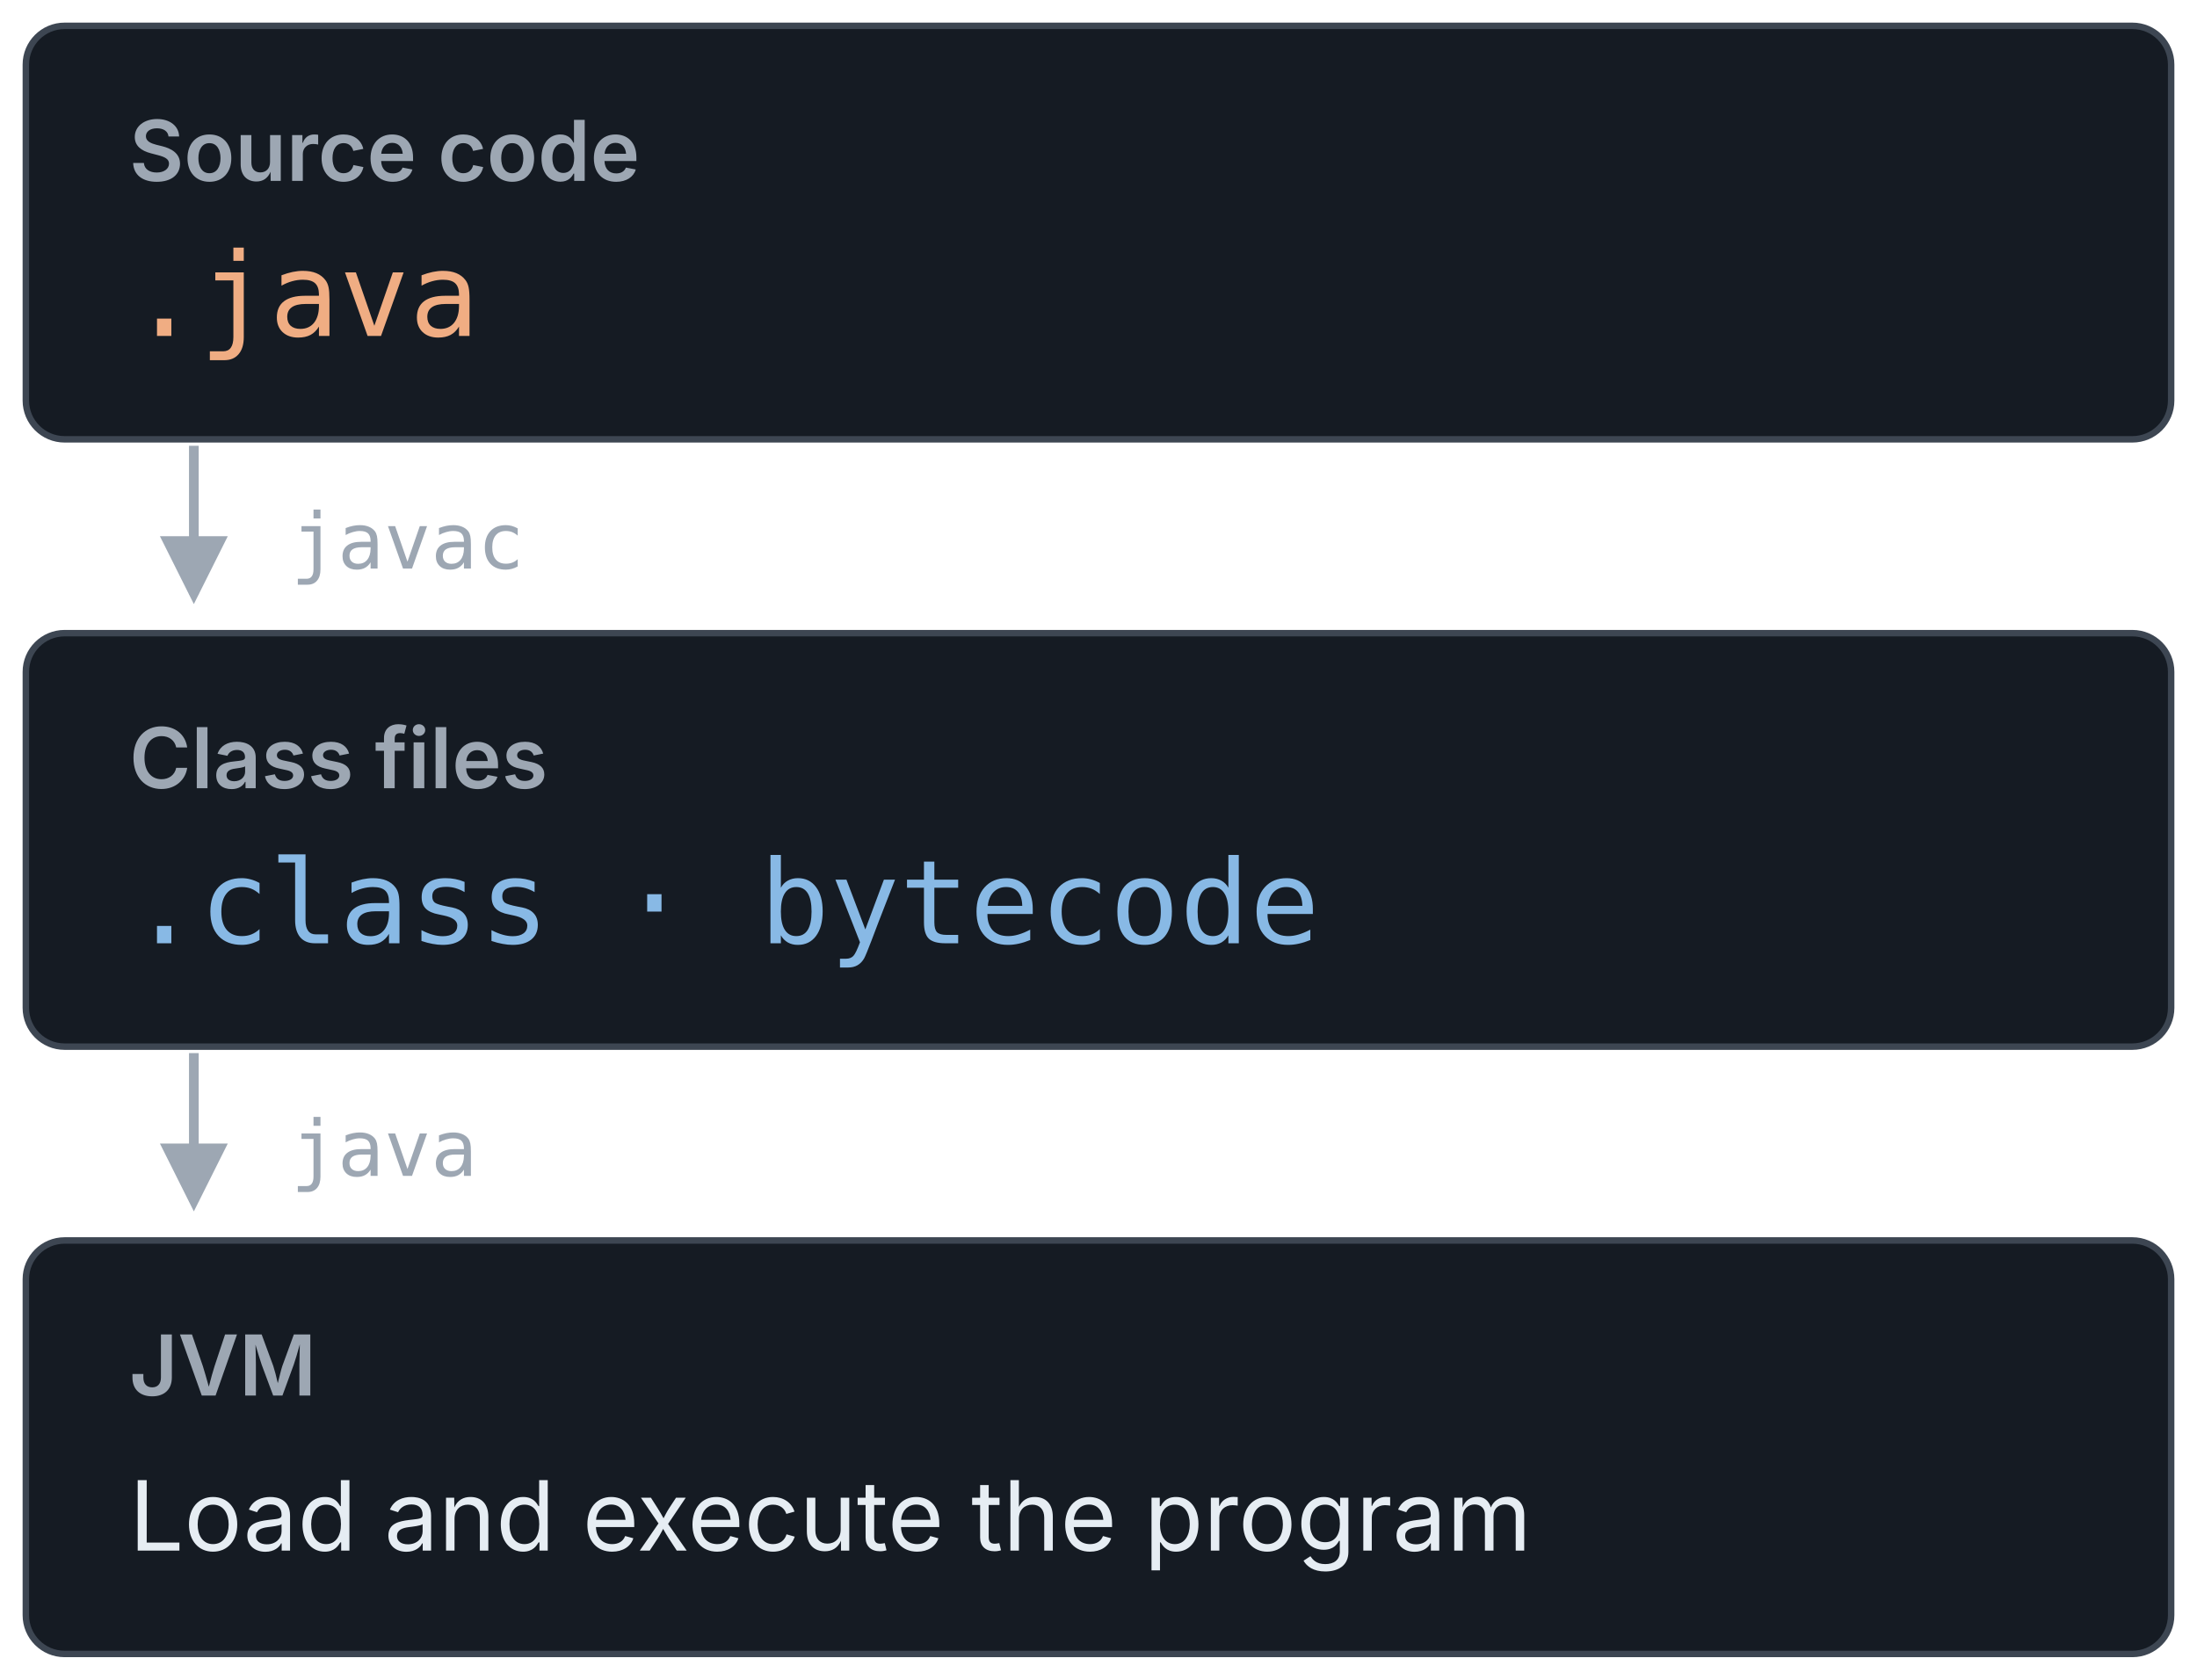
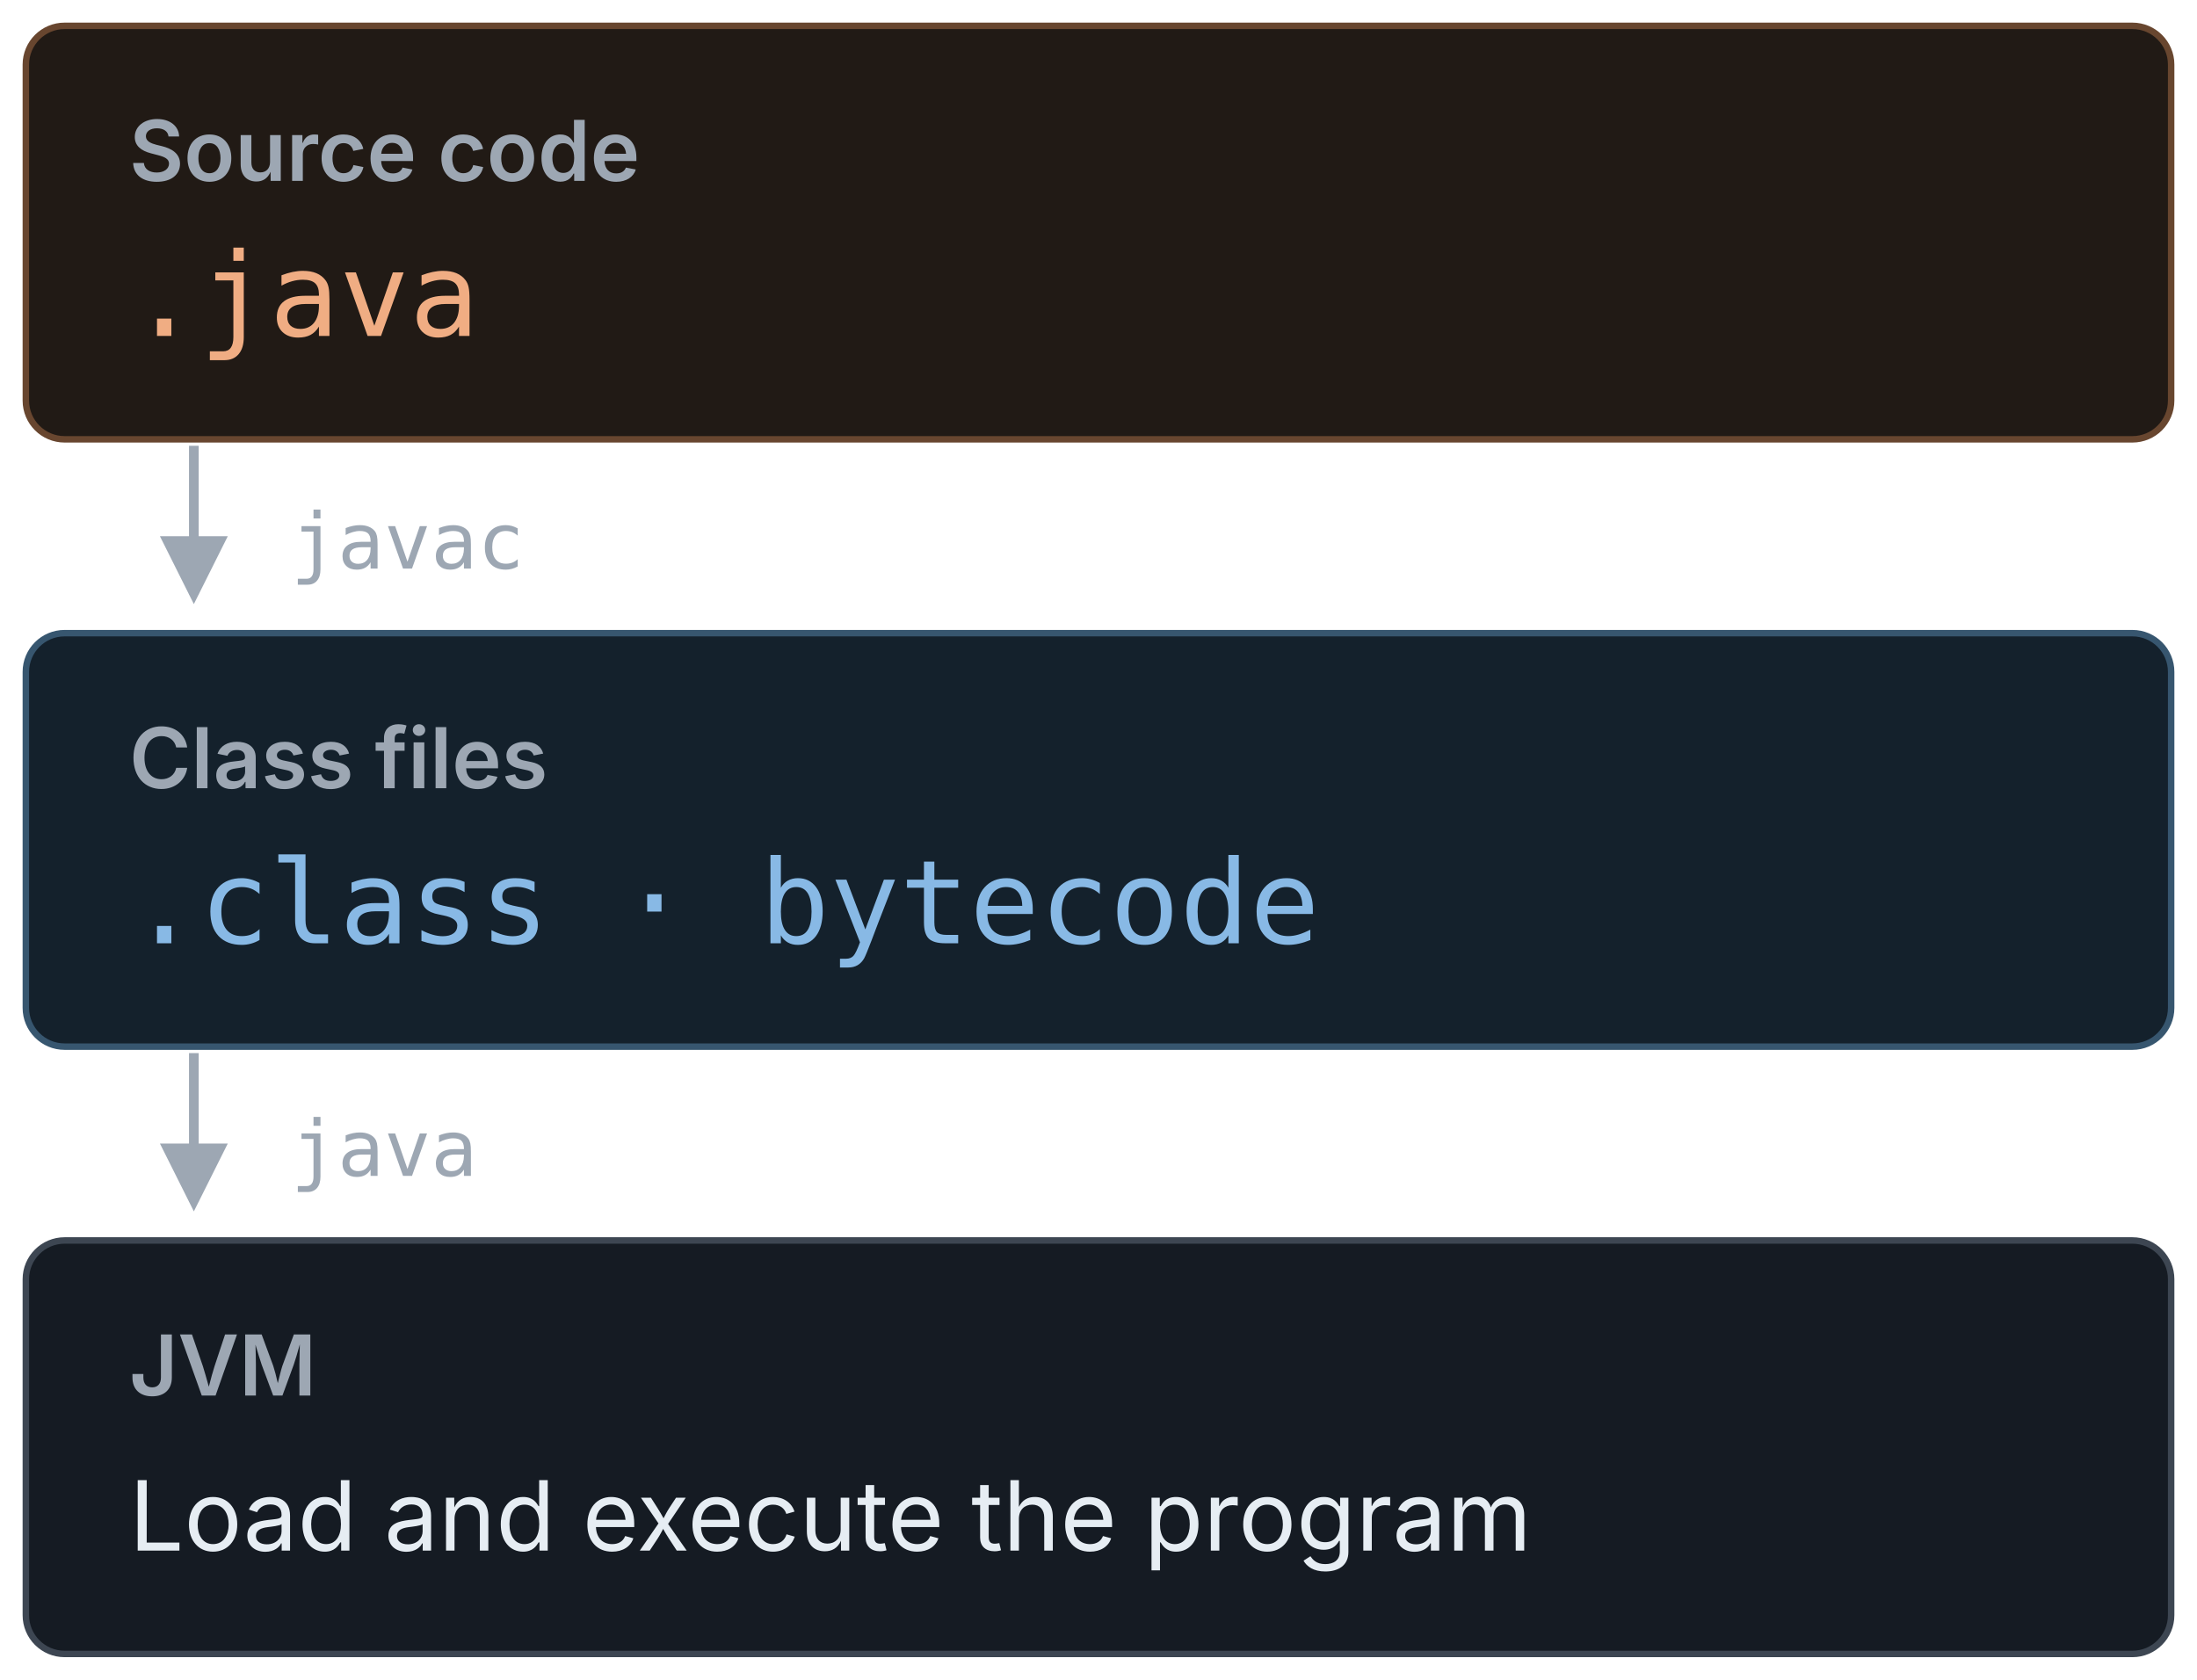
<svg xmlns="http://www.w3.org/2000/svg" width="340" height="260" viewBox="0 0 340 260" role="img" aria-labelledby="title desc">
  <defs>
    <marker id="arrow" markerWidth="7" markerHeight="7" refX="6" refY="3.5" orient="auto">
      <path d="M 0 0 L 7 3.5 L 0 7 Z" fill="#9da7b3" />
    </marker>
  </defs>
-   <rect x="4" y="4" width="332" height="64" rx="6" fill="#151b23" stroke="#3d4652" />
+   <rect x="4" y="4" width="332" height="64" rx="6" fill="#211a15" stroke="#68462f" />
  <text x="20" y="28" font-size="13" fill="#9da7b3" font-family="-apple-system, BlinkMacSystemFont, 'Segoe UI', sans-serif" font-weight="600">Source code</text>
  <text x="20" y="52" font-size="18" fill="#f0ad83" font-family="'Cascadia Mono', Consolas, monospace" font-weight="400">.java</text>
  <path d="M 30 69 v 23" fill="none" stroke="#9da7b3" stroke-width="1.5" marker-end="url(#arrow)" />
  <text x="45" y="88" font-size="12" fill="#9da7b3" font-family="'Cascadia Mono', Consolas, monospace" font-weight="400">javac</text>
-   <rect x="4" y="98" width="332" height="64" rx="6" fill="#151b23" stroke="#3d4652" />
+   <rect x="4" y="98" width="332" height="64" rx="6" fill="#14212c" stroke="#37566f" />
  <text x="20" y="122" font-size="13" fill="#9da7b3" font-family="-apple-system, BlinkMacSystemFont, 'Segoe UI', sans-serif" font-weight="600">Class files</text>
  <text x="20" y="146" font-size="18" fill="#88b9e5" font-family="'Cascadia Mono', Consolas, monospace" font-weight="400">.class · bytecode</text>
  <path d="M 30 163 v 23" fill="none" stroke="#9da7b3" stroke-width="1.5" marker-end="url(#arrow)" />
  <text x="45" y="182" font-size="12" fill="#9da7b3" font-family="'Cascadia Mono', Consolas, monospace" font-weight="400">java</text>
  <rect x="4" y="192" width="332" height="64" rx="6" fill="#151b23" stroke="#3d4652" />
  <text x="20" y="216" font-size="13" fill="#9da7b3" font-family="-apple-system, BlinkMacSystemFont, 'Segoe UI', sans-serif" font-weight="600">JVM</text>
  <text x="20" y="240" font-size="15" fill="#e6edf3" font-family="-apple-system, BlinkMacSystemFont, 'Segoe UI', sans-serif" font-weight="400">Load and execute the program</text>
</svg>
